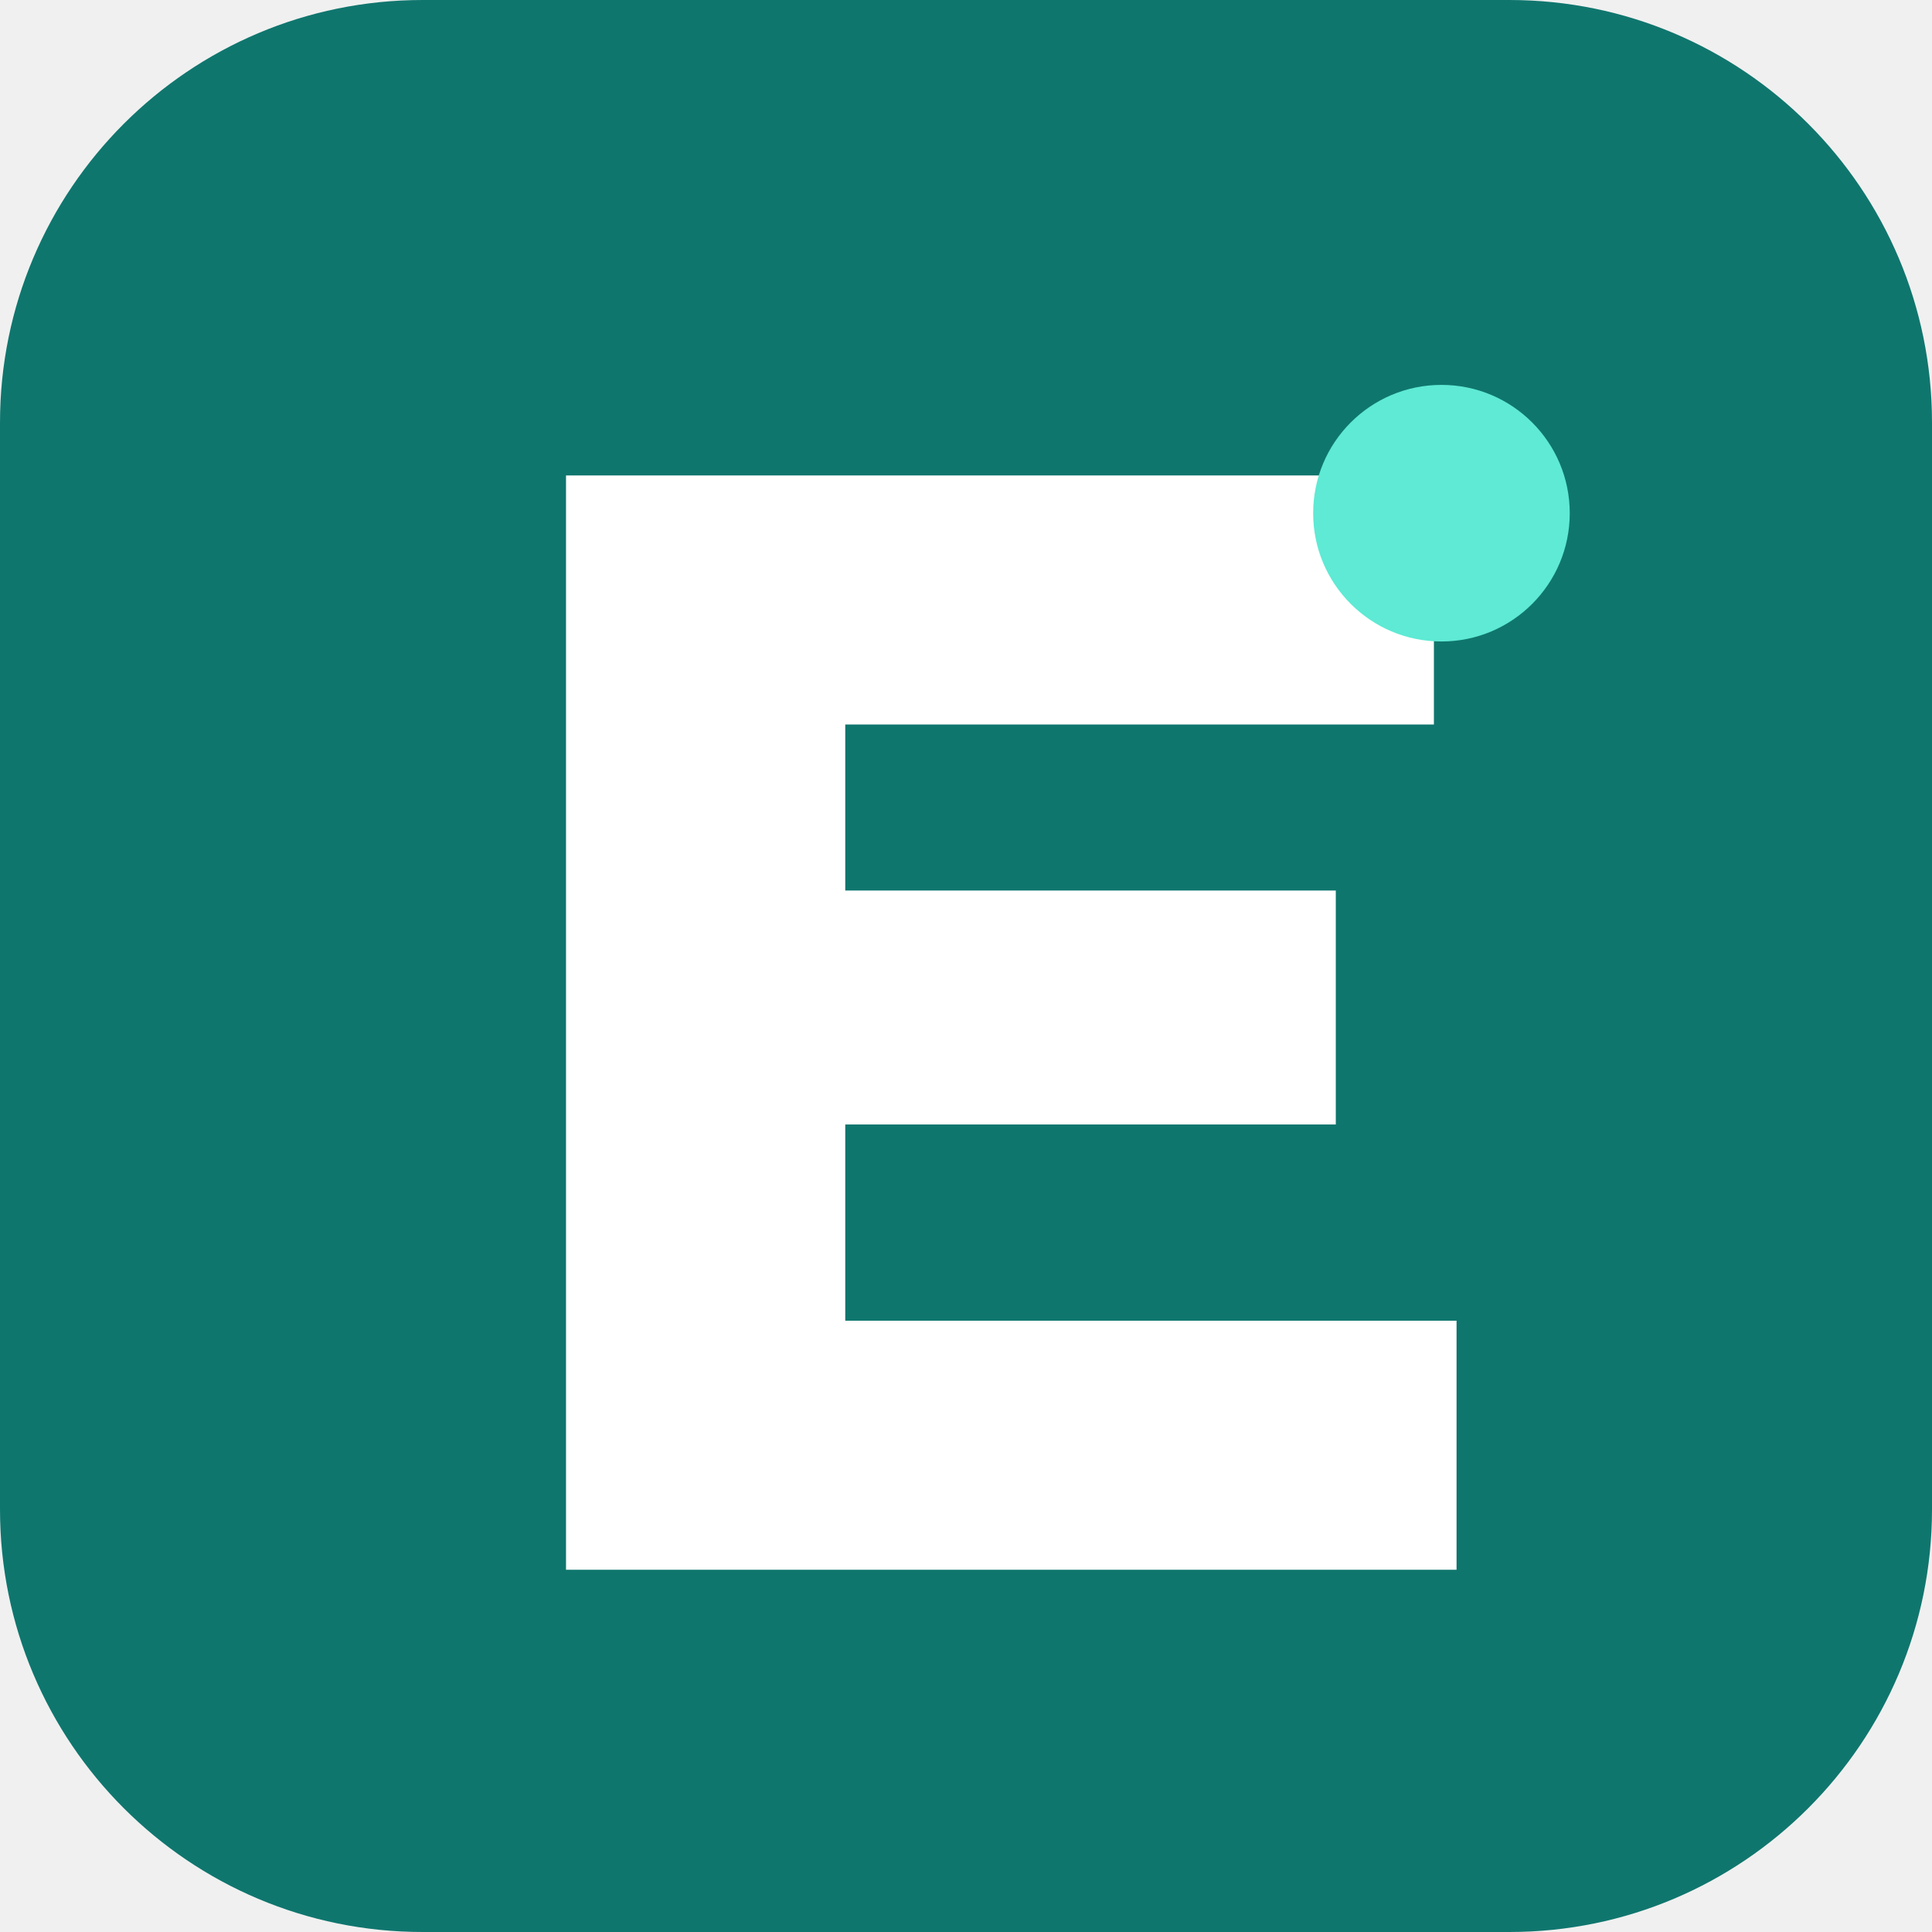
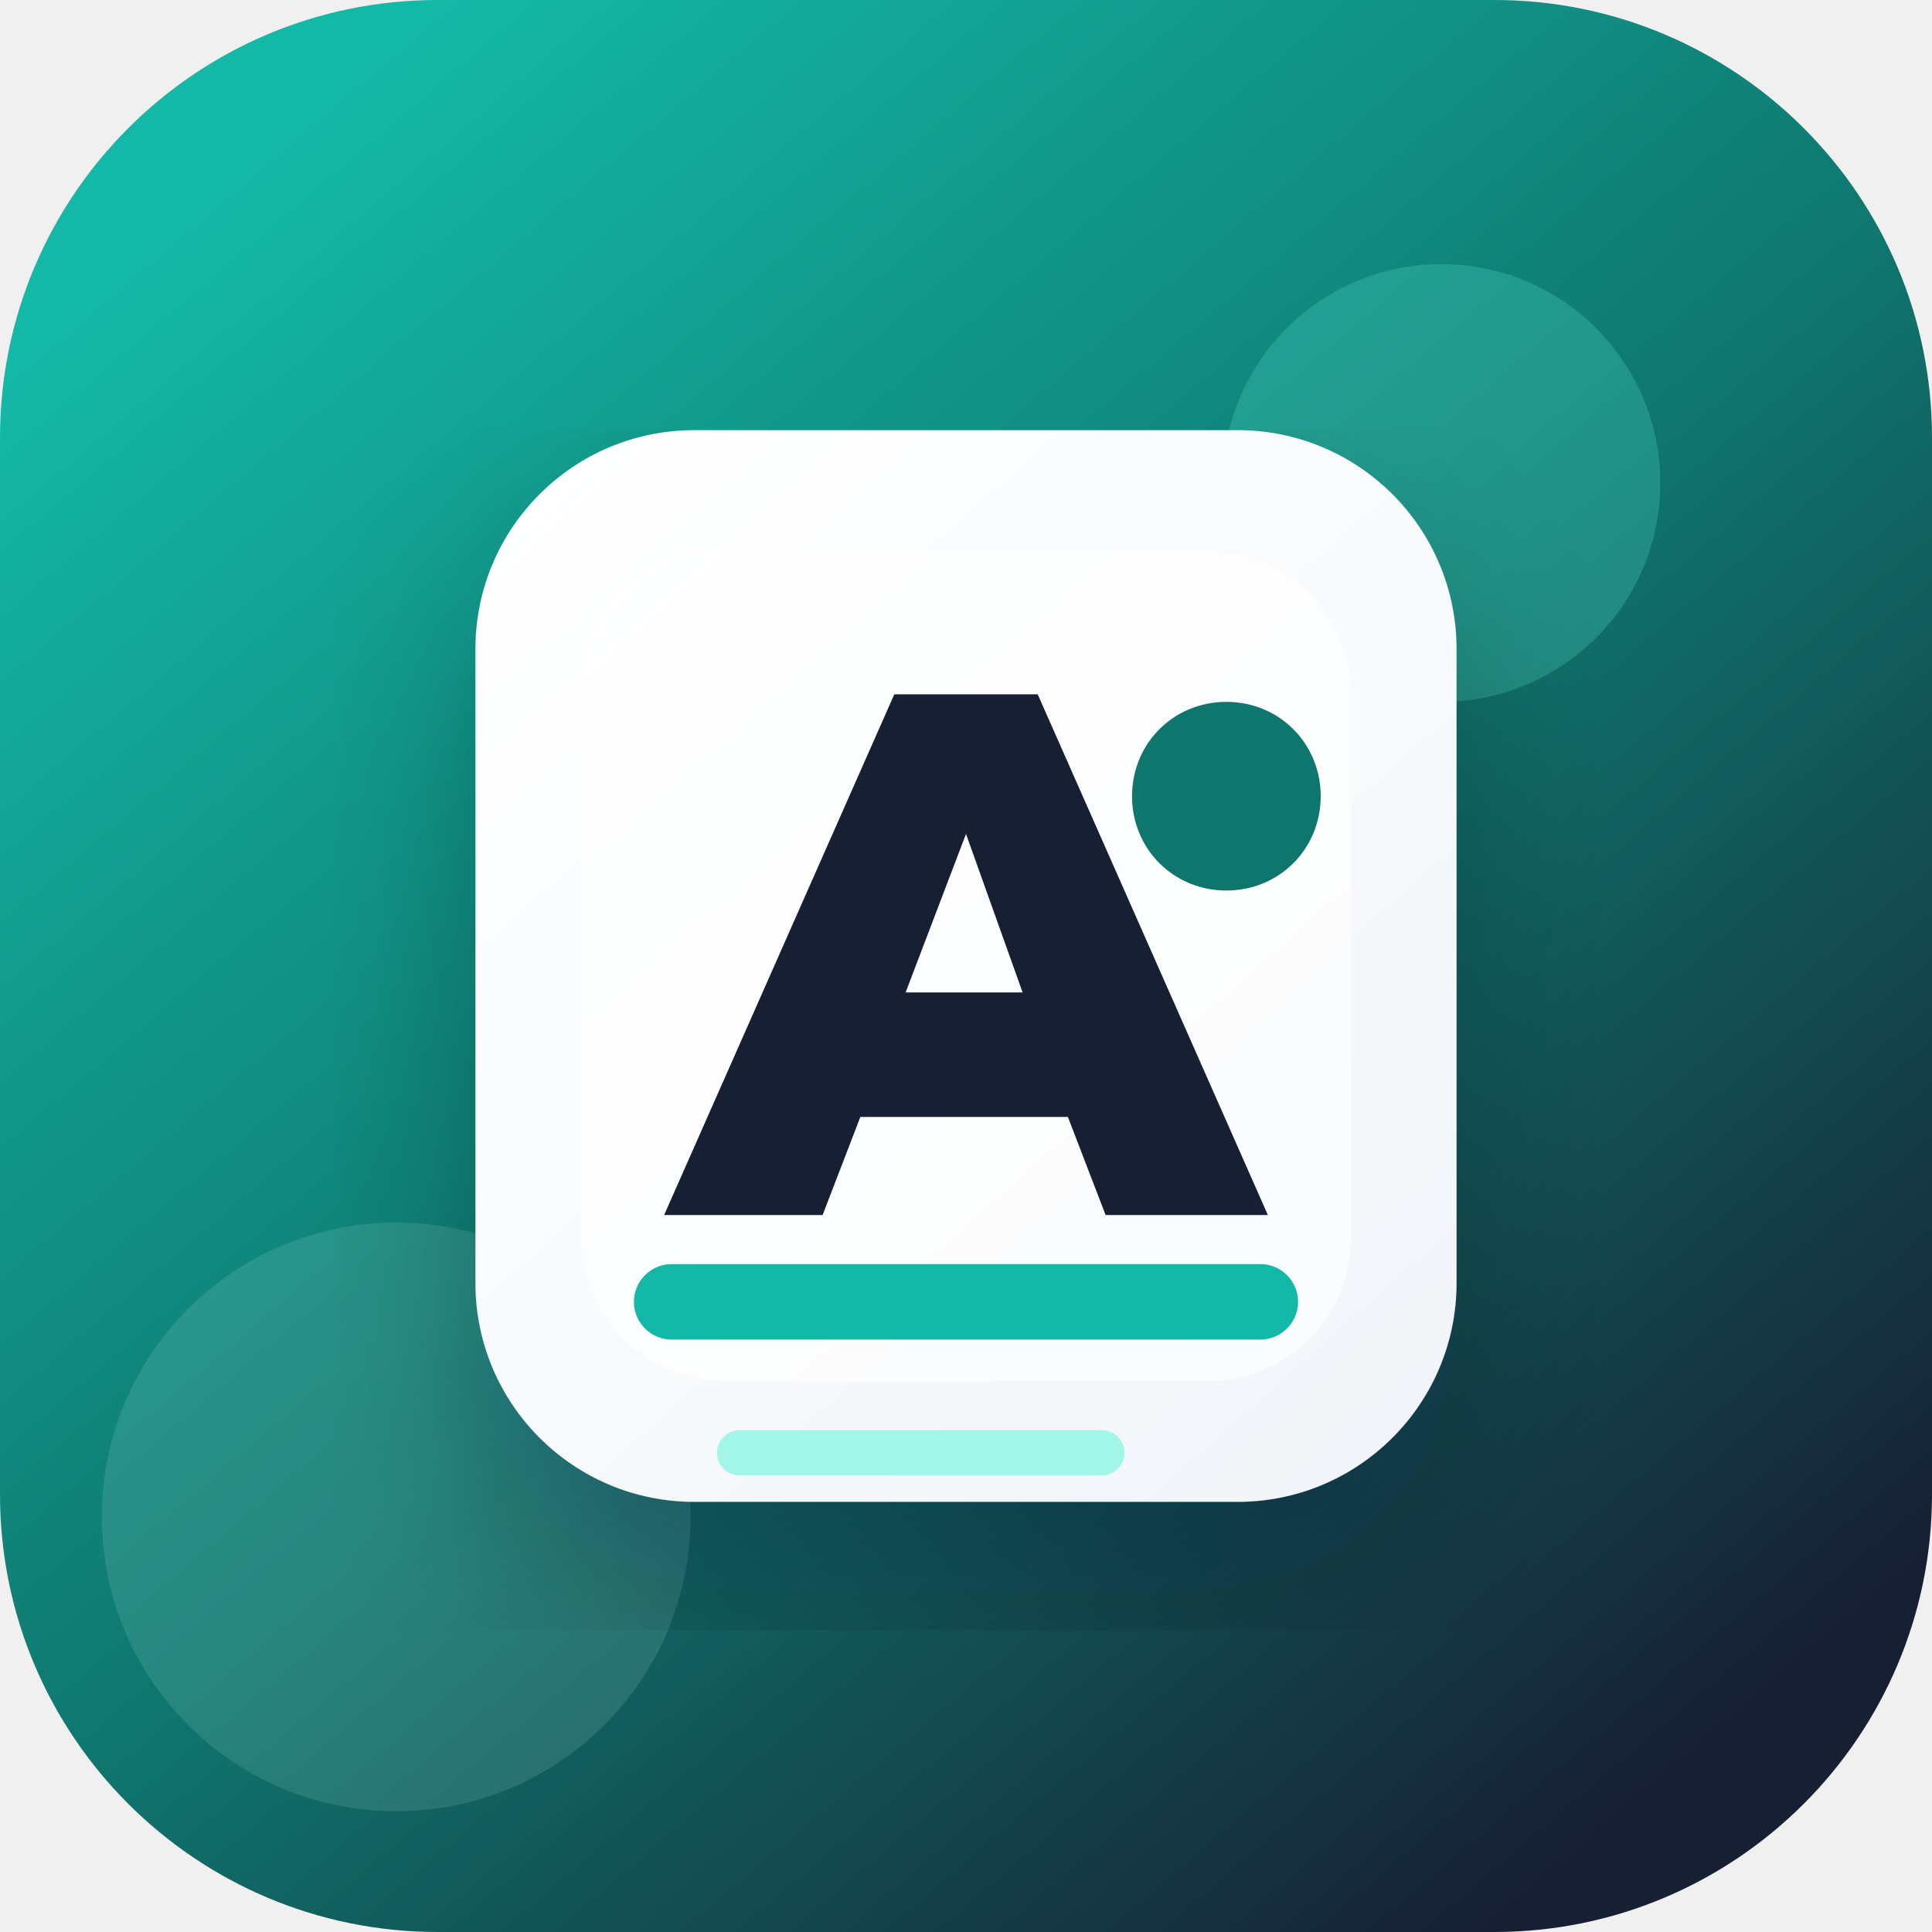
<svg xmlns="http://www.w3.org/2000/svg" viewBox="0 0 512 512" role="img" aria-label="영어공부 앱 아이콘">
-   <rect width="512" height="512" rx="112" fill="#0f766e" />
-   <path fill="#ffffff" d="M150 126h230v66H224v44h130v62H224v52h162v66H150V126Z" />
-   <circle cx="382" cy="136" r="34" fill="#5eead4" />
+   <defs>
+     <linearGradient id="bg" x1="72" y1="40" x2="440" y2="472" gradientUnits="userSpaceOnUse">
+       <stop offset="0" stop-color="#14b8a6" />
+       <stop offset="0.52" stop-color="#0f766e" />
+       <stop offset="1" stop-color="#172033" />
+     </linearGradient>
+     <linearGradient id="card" x1="139" y1="123" x2="373" y2="386" gradientUnits="userSpaceOnUse">
+       <stop offset="0" stop-color="#ffffff" />
+       <stop offset="1" stop-color="#f1f5f9" />
+     </linearGradient>
+     <filter id="shadow" x="89" y="90" width="334" height="342" filterUnits="userSpaceOnUse" color-interpolation-filters="sRGB">
+       <feDropShadow dx="0" dy="24" stdDeviation="22" flood-color="#0f172a" flood-opacity="0.24" />
+     </filter>
+   </defs>
+   <rect width="512" height="512" rx="116" fill="url(#bg)" />
+   <circle cx="382" cy="128" r="58" fill="#5eead4" opacity="0.24" />
+   <circle cx="105" cy="402" r="78" fill="#ccfbf1" opacity="0.13" />
+   <g filter="url(#shadow)">
+     <rect x="126" y="114" width="260" height="284" rx="58" fill="url(#card)" />
+     <rect x="154" y="146" width="204" height="220" rx="38" fill="#ffffff" opacity="0.62" />
+   </g>
+   <path d="M176 322L237 184h38l61 138h-43l-10-26h-55l-10 26h-42Zm64-59h31l-15-42-16 42Z" fill="#172033" />
+   <path d="M300 211c0-14 11-25 25-25s25 11 25 25-11 25-25 25-25-11-25-25Z" fill="#0f766e" />
+   <path d="M178 345h156" stroke="#14b8a6" stroke-width="20" stroke-linecap="round" />
+   <path d="M196 385h96" stroke="#99f6e4" stroke-width="12" stroke-linecap="round" opacity="0.9" />
</svg>
